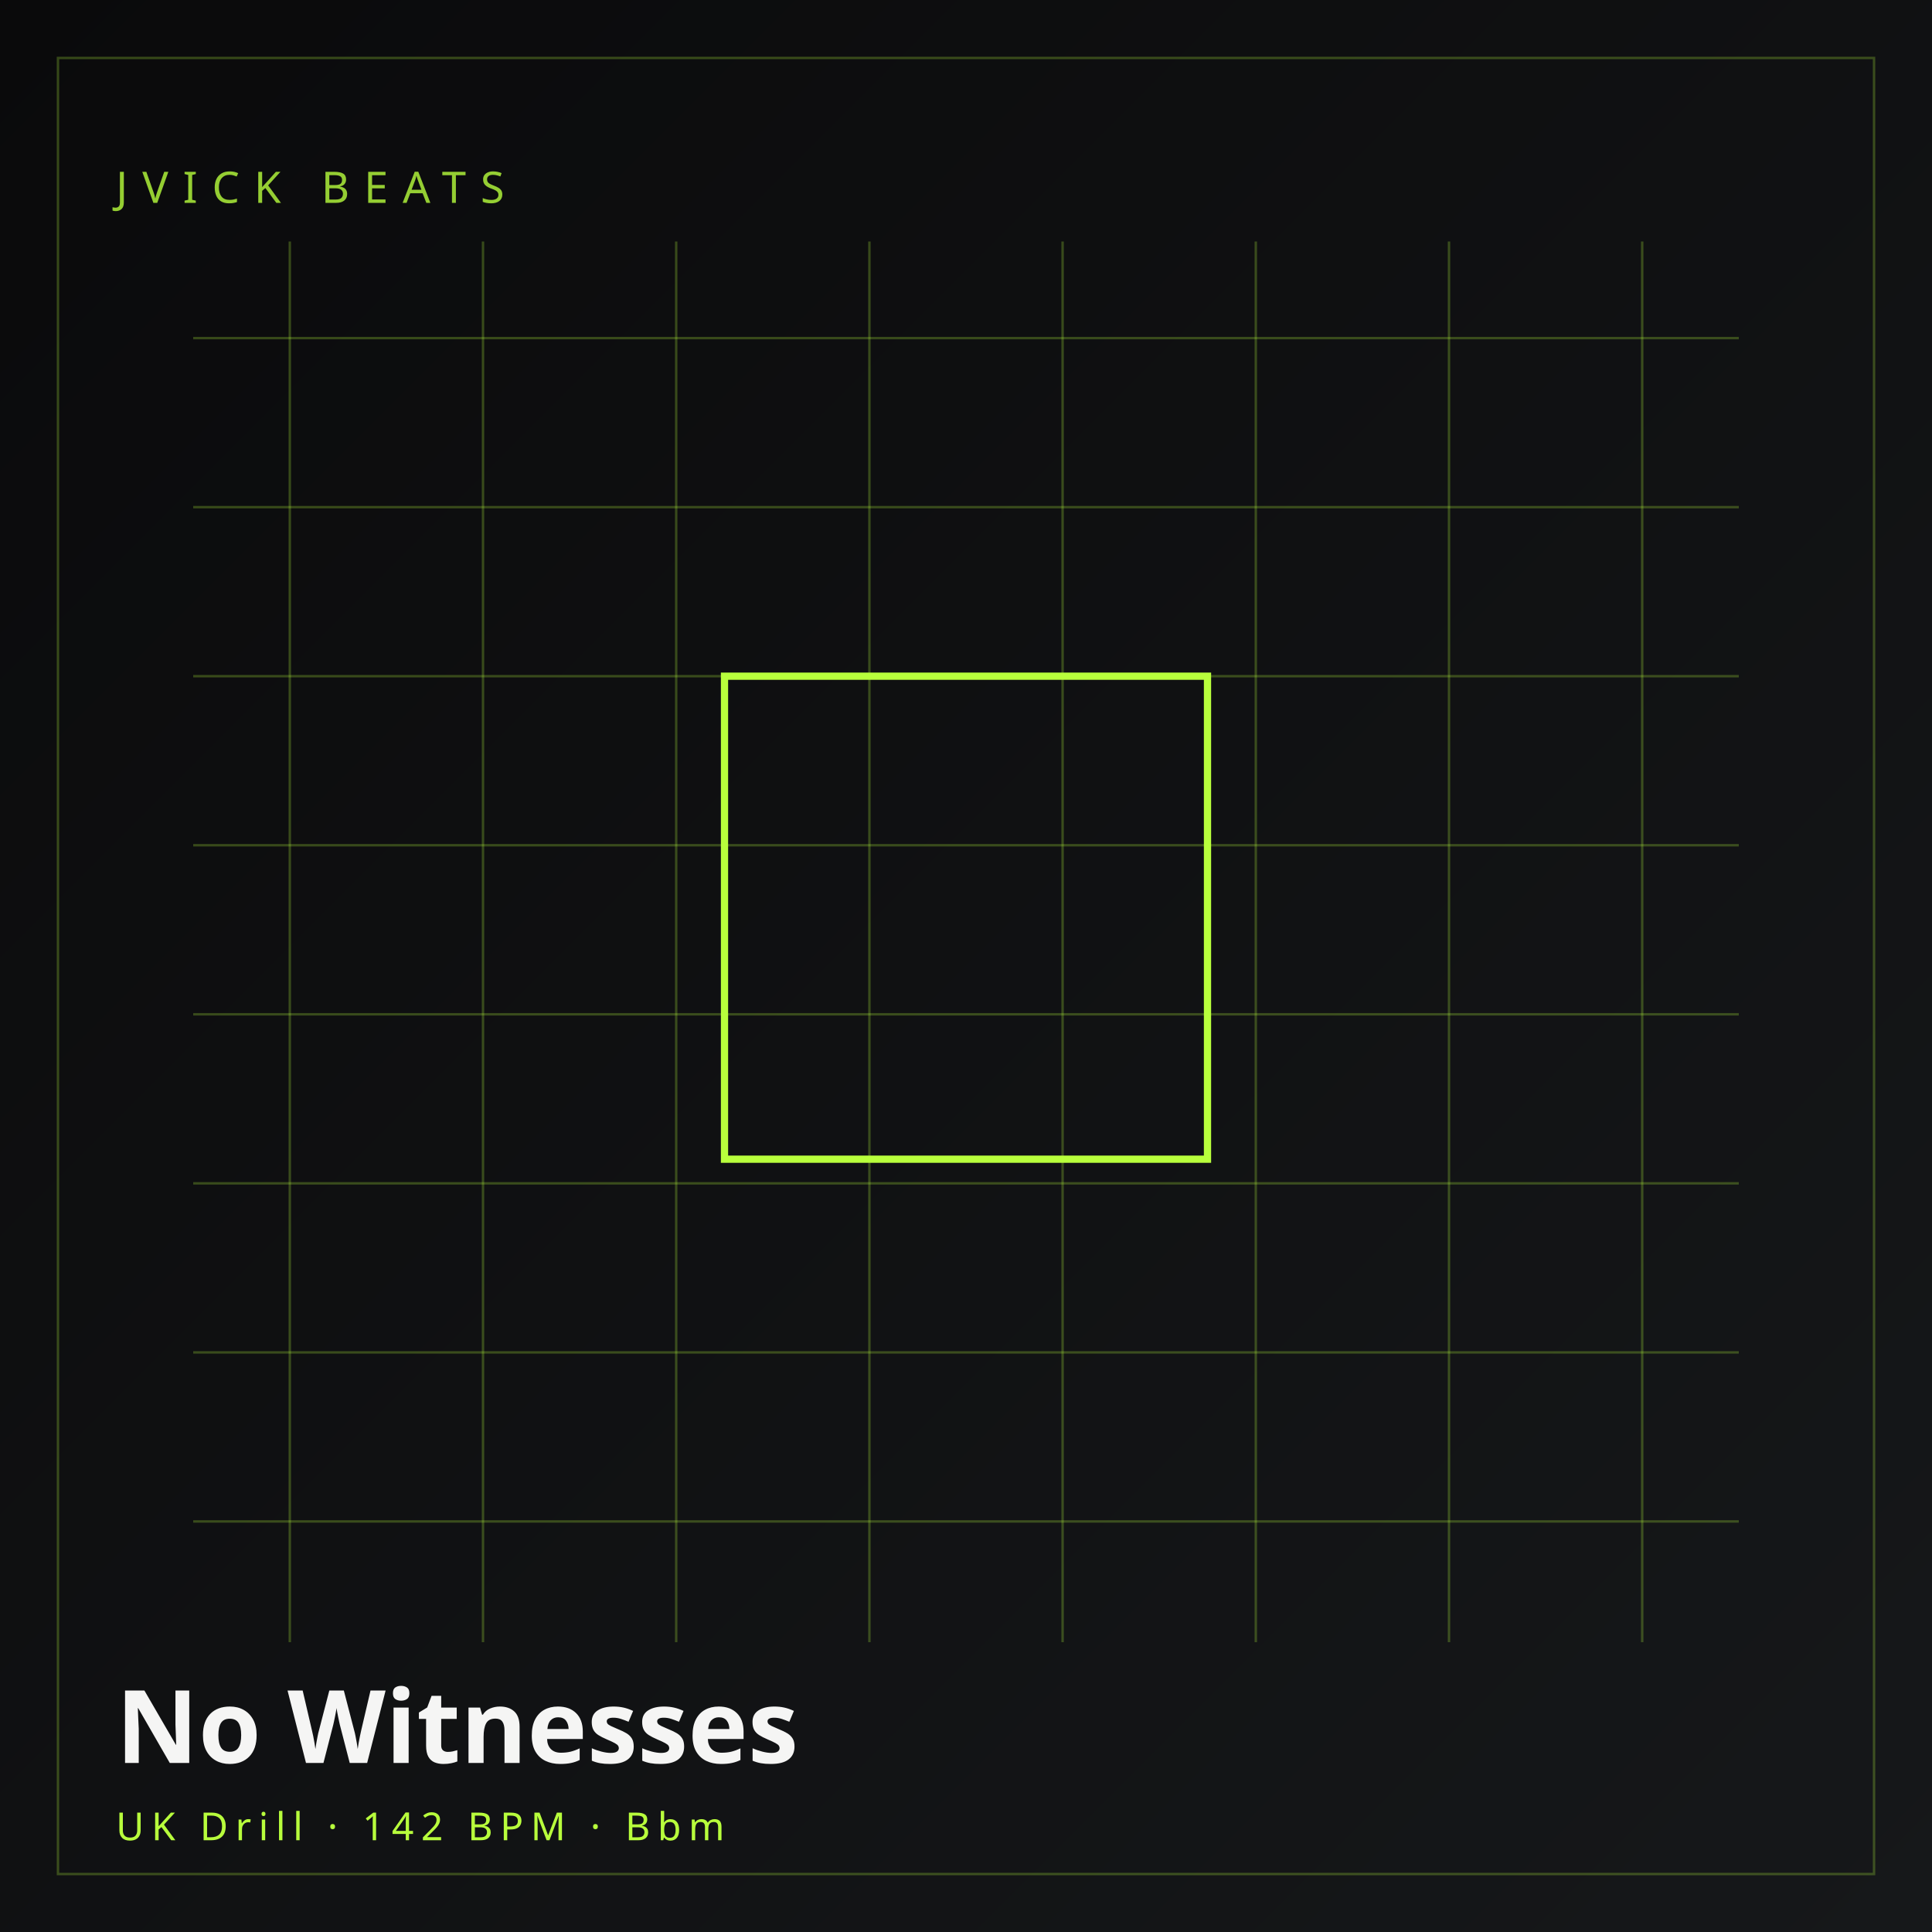
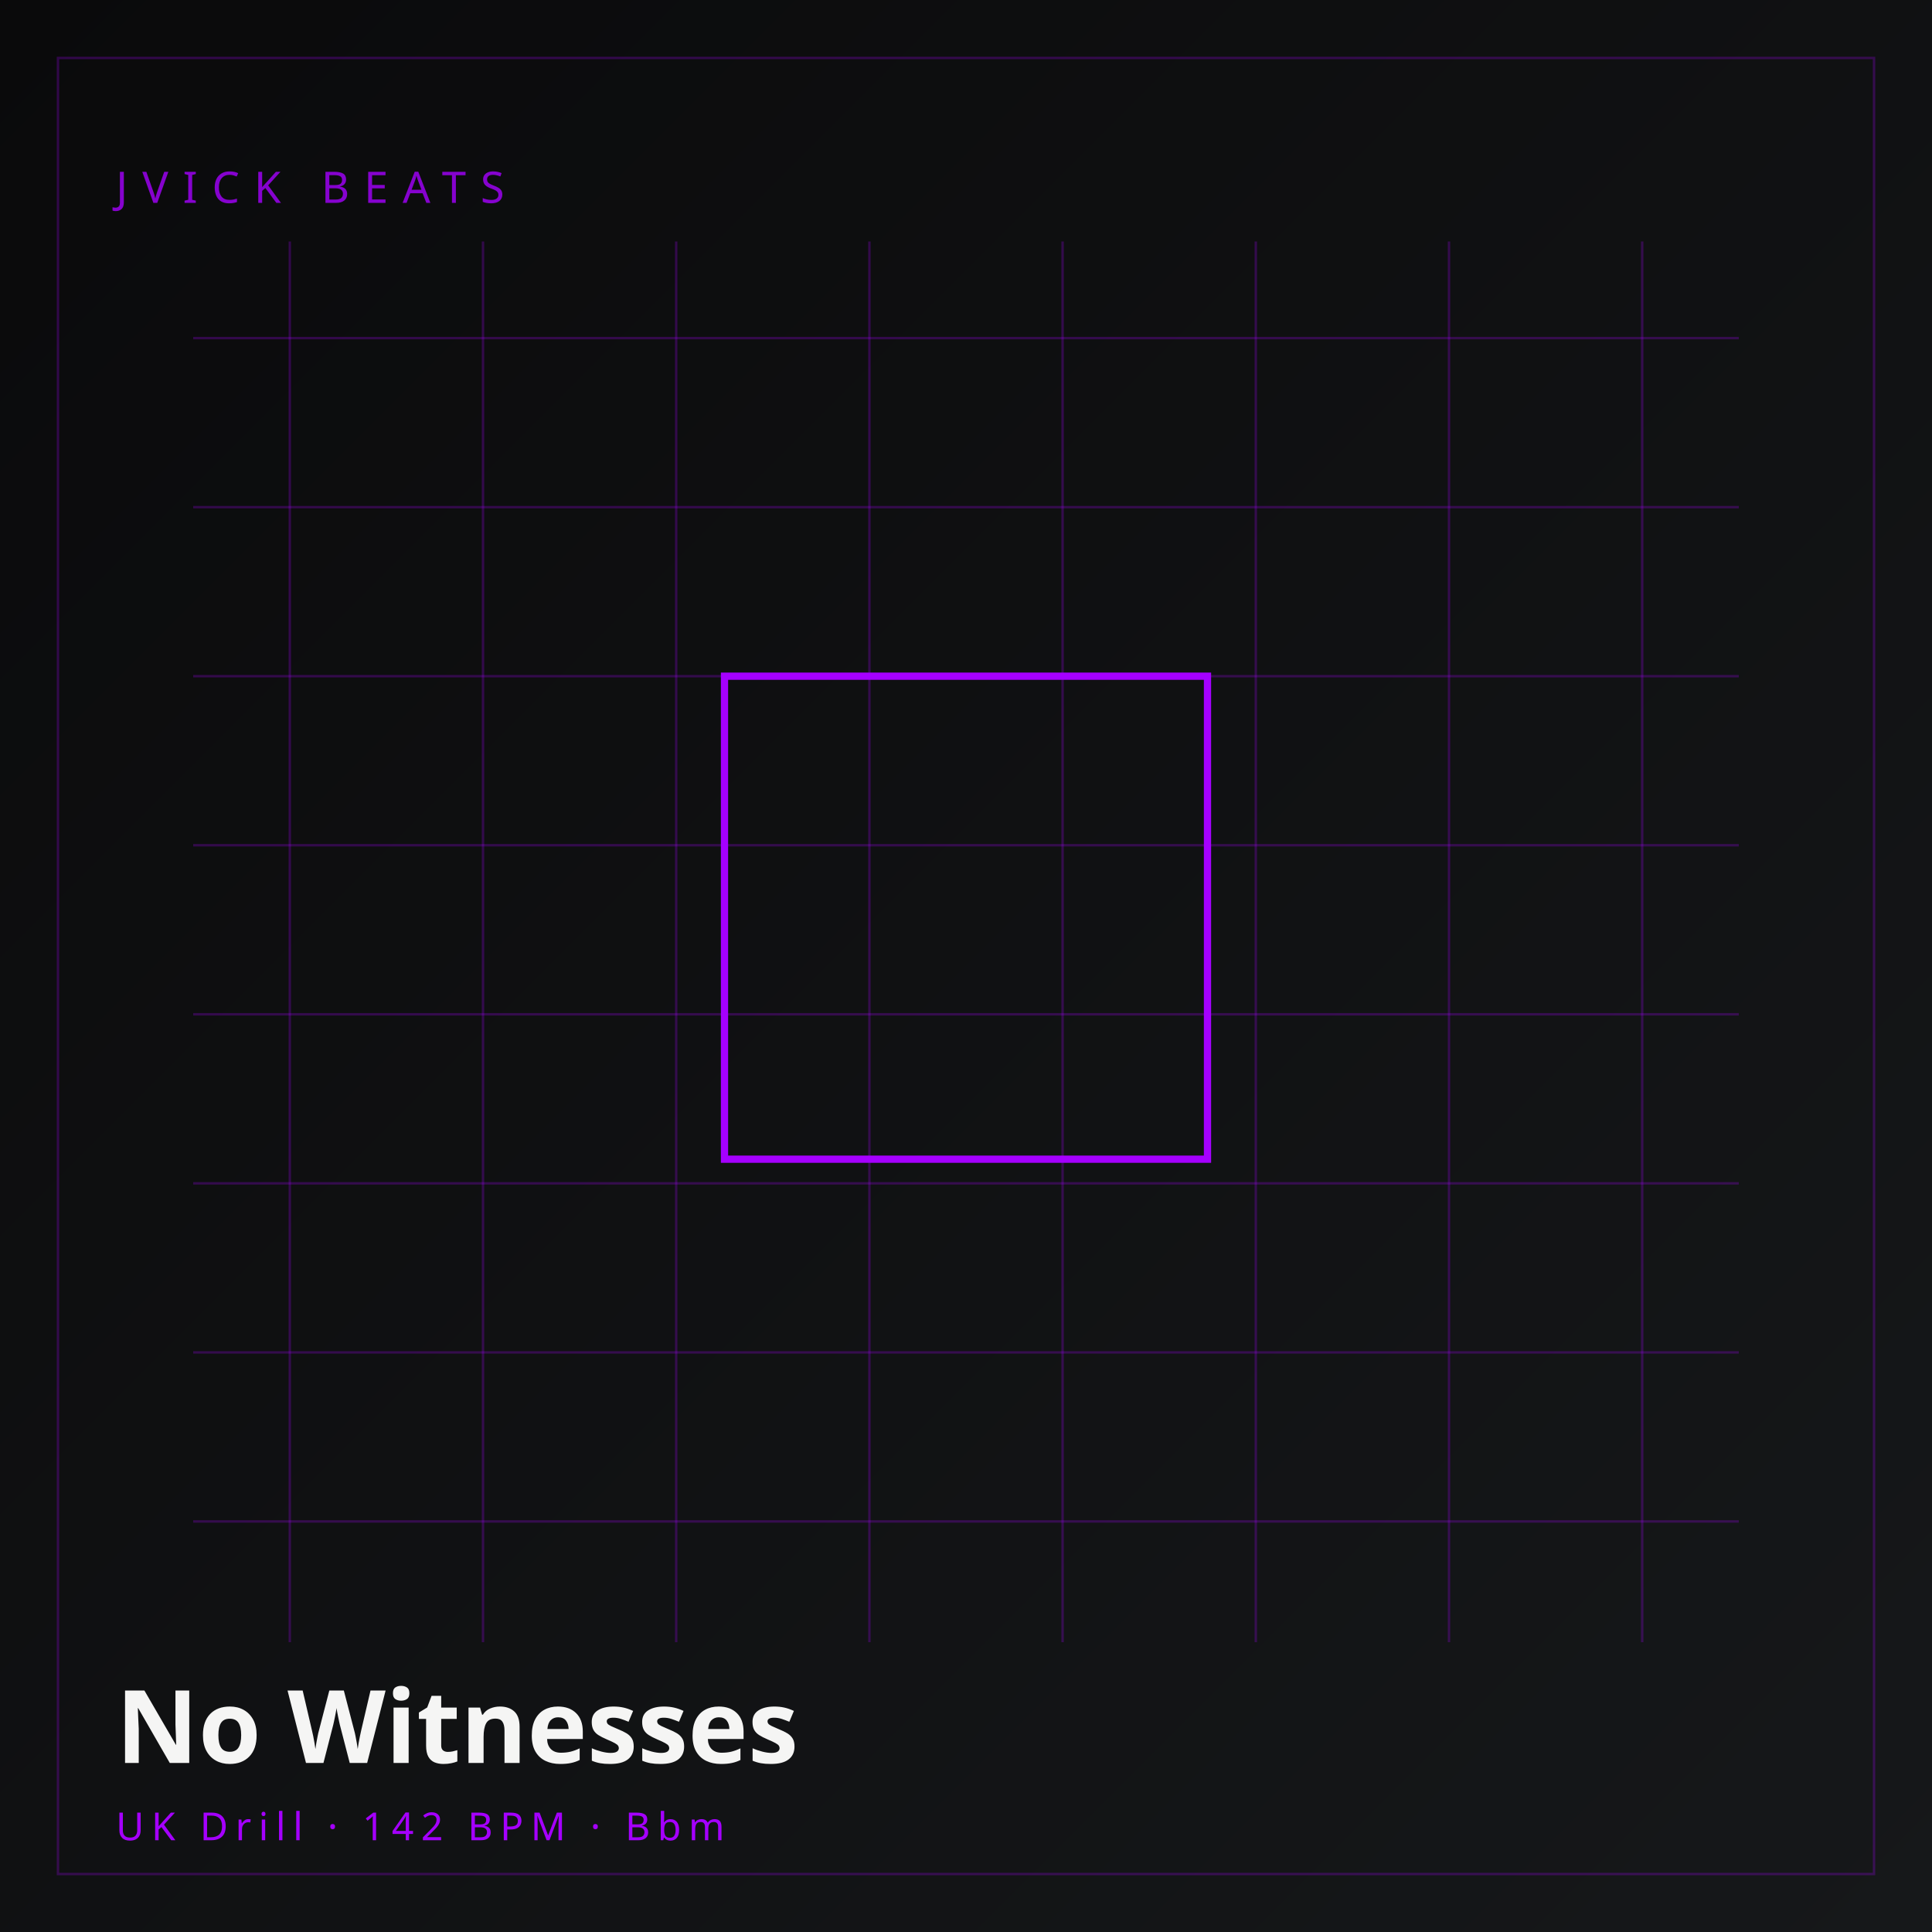
<svg xmlns="http://www.w3.org/2000/svg" viewBox="0 0 800 800" width="800" height="800">
  <defs>
    <linearGradient id="bg" x1="0" y1="0" x2="1" y2="1">
      <stop offset="0%" stop-color="#0a0a0b" />
      <stop offset="100%" stop-color="#16181a" />
    </linearGradient>
  </defs>
  <rect width="800" height="800" fill="url(#bg)" />
-   <rect x="24" y="24" width="752" height="752" fill="none" stroke="#b8ff3c" stroke-width="1" opacity="0.25" />
-   <line x1="80" y1="140" x2="720" y2="140" stroke="#b8ff3c" stroke-width="1" opacity="0.25" />
-   <line x1="80" y1="210" x2="720" y2="210" stroke="#b8ff3c" stroke-width="1" opacity="0.25" />
-   <line x1="80" y1="280" x2="720" y2="280" stroke="#b8ff3c" stroke-width="1" opacity="0.25" />
-   <line x1="80" y1="350" x2="720" y2="350" stroke="#b8ff3c" stroke-width="1" opacity="0.25" />
-   <line x1="80" y1="420" x2="720" y2="420" stroke="#b8ff3c" stroke-width="1" opacity="0.25" />
-   <line x1="80" y1="490" x2="720" y2="490" stroke="#b8ff3c" stroke-width="1" opacity="0.25" />
-   <line x1="80" y1="560" x2="720" y2="560" stroke="#b8ff3c" stroke-width="1" opacity="0.25" />
-   <line x1="80" y1="630" x2="720" y2="630" stroke="#b8ff3c" stroke-width="1" opacity="0.25" />
-   <line x1="120" y1="100" x2="120" y2="680" stroke="#b8ff3c" stroke-width="1" opacity="0.25" />
-   <line x1="200" y1="100" x2="200" y2="680" stroke="#b8ff3c" stroke-width="1" opacity="0.25" />
-   <line x1="280" y1="100" x2="280" y2="680" stroke="#b8ff3c" stroke-width="1" opacity="0.25" />
-   <line x1="360" y1="100" x2="360" y2="680" stroke="#b8ff3c" stroke-width="1" opacity="0.25" />
-   <line x1="440" y1="100" x2="440" y2="680" stroke="#b8ff3c" stroke-width="1" opacity="0.25" />
-   <line x1="520" y1="100" x2="520" y2="680" stroke="#b8ff3c" stroke-width="1" opacity="0.25" />
-   <line x1="600" y1="100" x2="600" y2="680" stroke="#b8ff3c" stroke-width="1" opacity="0.25" />
-   <line x1="680" y1="100" x2="680" y2="680" stroke="#b8ff3c" stroke-width="1" opacity="0.25" />
-   <rect x="300" y="280" width="200" height="200" fill="none" stroke="#b8ff3c" stroke-width="3" />
-   <text x="48" y="84" fill="#b8ff3c" font-family="ui-sans-serif, system-ui, sans-serif" font-size="18" letter-spacing="6" opacity="0.8">JVICK BEATS</text>
+   <rect x="24" y="24" width="752" height="752" fill="none" stroke="#A500FF" stroke-width="1" opacity="0.25" />
+   <line x1="80" y1="140" x2="720" y2="140" stroke="#A500FF" stroke-width="1" opacity="0.25" />
+   <line x1="80" y1="210" x2="720" y2="210" stroke="#A500FF" stroke-width="1" opacity="0.25" />
+   <line x1="80" y1="280" x2="720" y2="280" stroke="#A500FF" stroke-width="1" opacity="0.25" />
+   <line x1="80" y1="350" x2="720" y2="350" stroke="#A500FF" stroke-width="1" opacity="0.25" />
+   <line x1="80" y1="420" x2="720" y2="420" stroke="#A500FF" stroke-width="1" opacity="0.25" />
+   <line x1="80" y1="490" x2="720" y2="490" stroke="#A500FF" stroke-width="1" opacity="0.25" />
+   <line x1="80" y1="560" x2="720" y2="560" stroke="#A500FF" stroke-width="1" opacity="0.25" />
+   <line x1="80" y1="630" x2="720" y2="630" stroke="#A500FF" stroke-width="1" opacity="0.25" />
+   <line x1="120" y1="100" x2="120" y2="680" stroke="#A500FF" stroke-width="1" opacity="0.25" />
+   <line x1="200" y1="100" x2="200" y2="680" stroke="#A500FF" stroke-width="1" opacity="0.25" />
+   <line x1="280" y1="100" x2="280" y2="680" stroke="#A500FF" stroke-width="1" opacity="0.25" />
+   <line x1="360" y1="100" x2="360" y2="680" stroke="#A500FF" stroke-width="1" opacity="0.25" />
+   <line x1="440" y1="100" x2="440" y2="680" stroke="#A500FF" stroke-width="1" opacity="0.25" />
+   <line x1="520" y1="100" x2="520" y2="680" stroke="#A500FF" stroke-width="1" opacity="0.25" />
+   <line x1="600" y1="100" x2="600" y2="680" stroke="#A500FF" stroke-width="1" opacity="0.25" />
+   <line x1="680" y1="100" x2="680" y2="680" stroke="#A500FF" stroke-width="1" opacity="0.25" />
+   <rect x="300" y="280" width="200" height="200" fill="none" stroke="#A500FF" stroke-width="3" />
+   <text x="48" y="84" fill="#A500FF" font-family="ui-sans-serif, system-ui, sans-serif" font-size="18" letter-spacing="6" opacity="0.8">JVICK BEATS</text>
  <text x="48" y="730" fill="#f5f5f4" font-family="ui-sans-serif, system-ui, sans-serif" font-size="42" font-weight="700">No Witnesses</text>
-   <text x="48" y="762" fill="#b8ff3c" font-family="ui-sans-serif, system-ui, sans-serif" font-size="16" letter-spacing="3">UK Drill  ·  142 BPM  ·  Bbm</text>
+   <text x="48" y="762" fill="#A500FF" font-family="ui-sans-serif, system-ui, sans-serif" font-size="16" letter-spacing="3">UK Drill  ·  142 BPM  ·  Bbm</text>
</svg>
